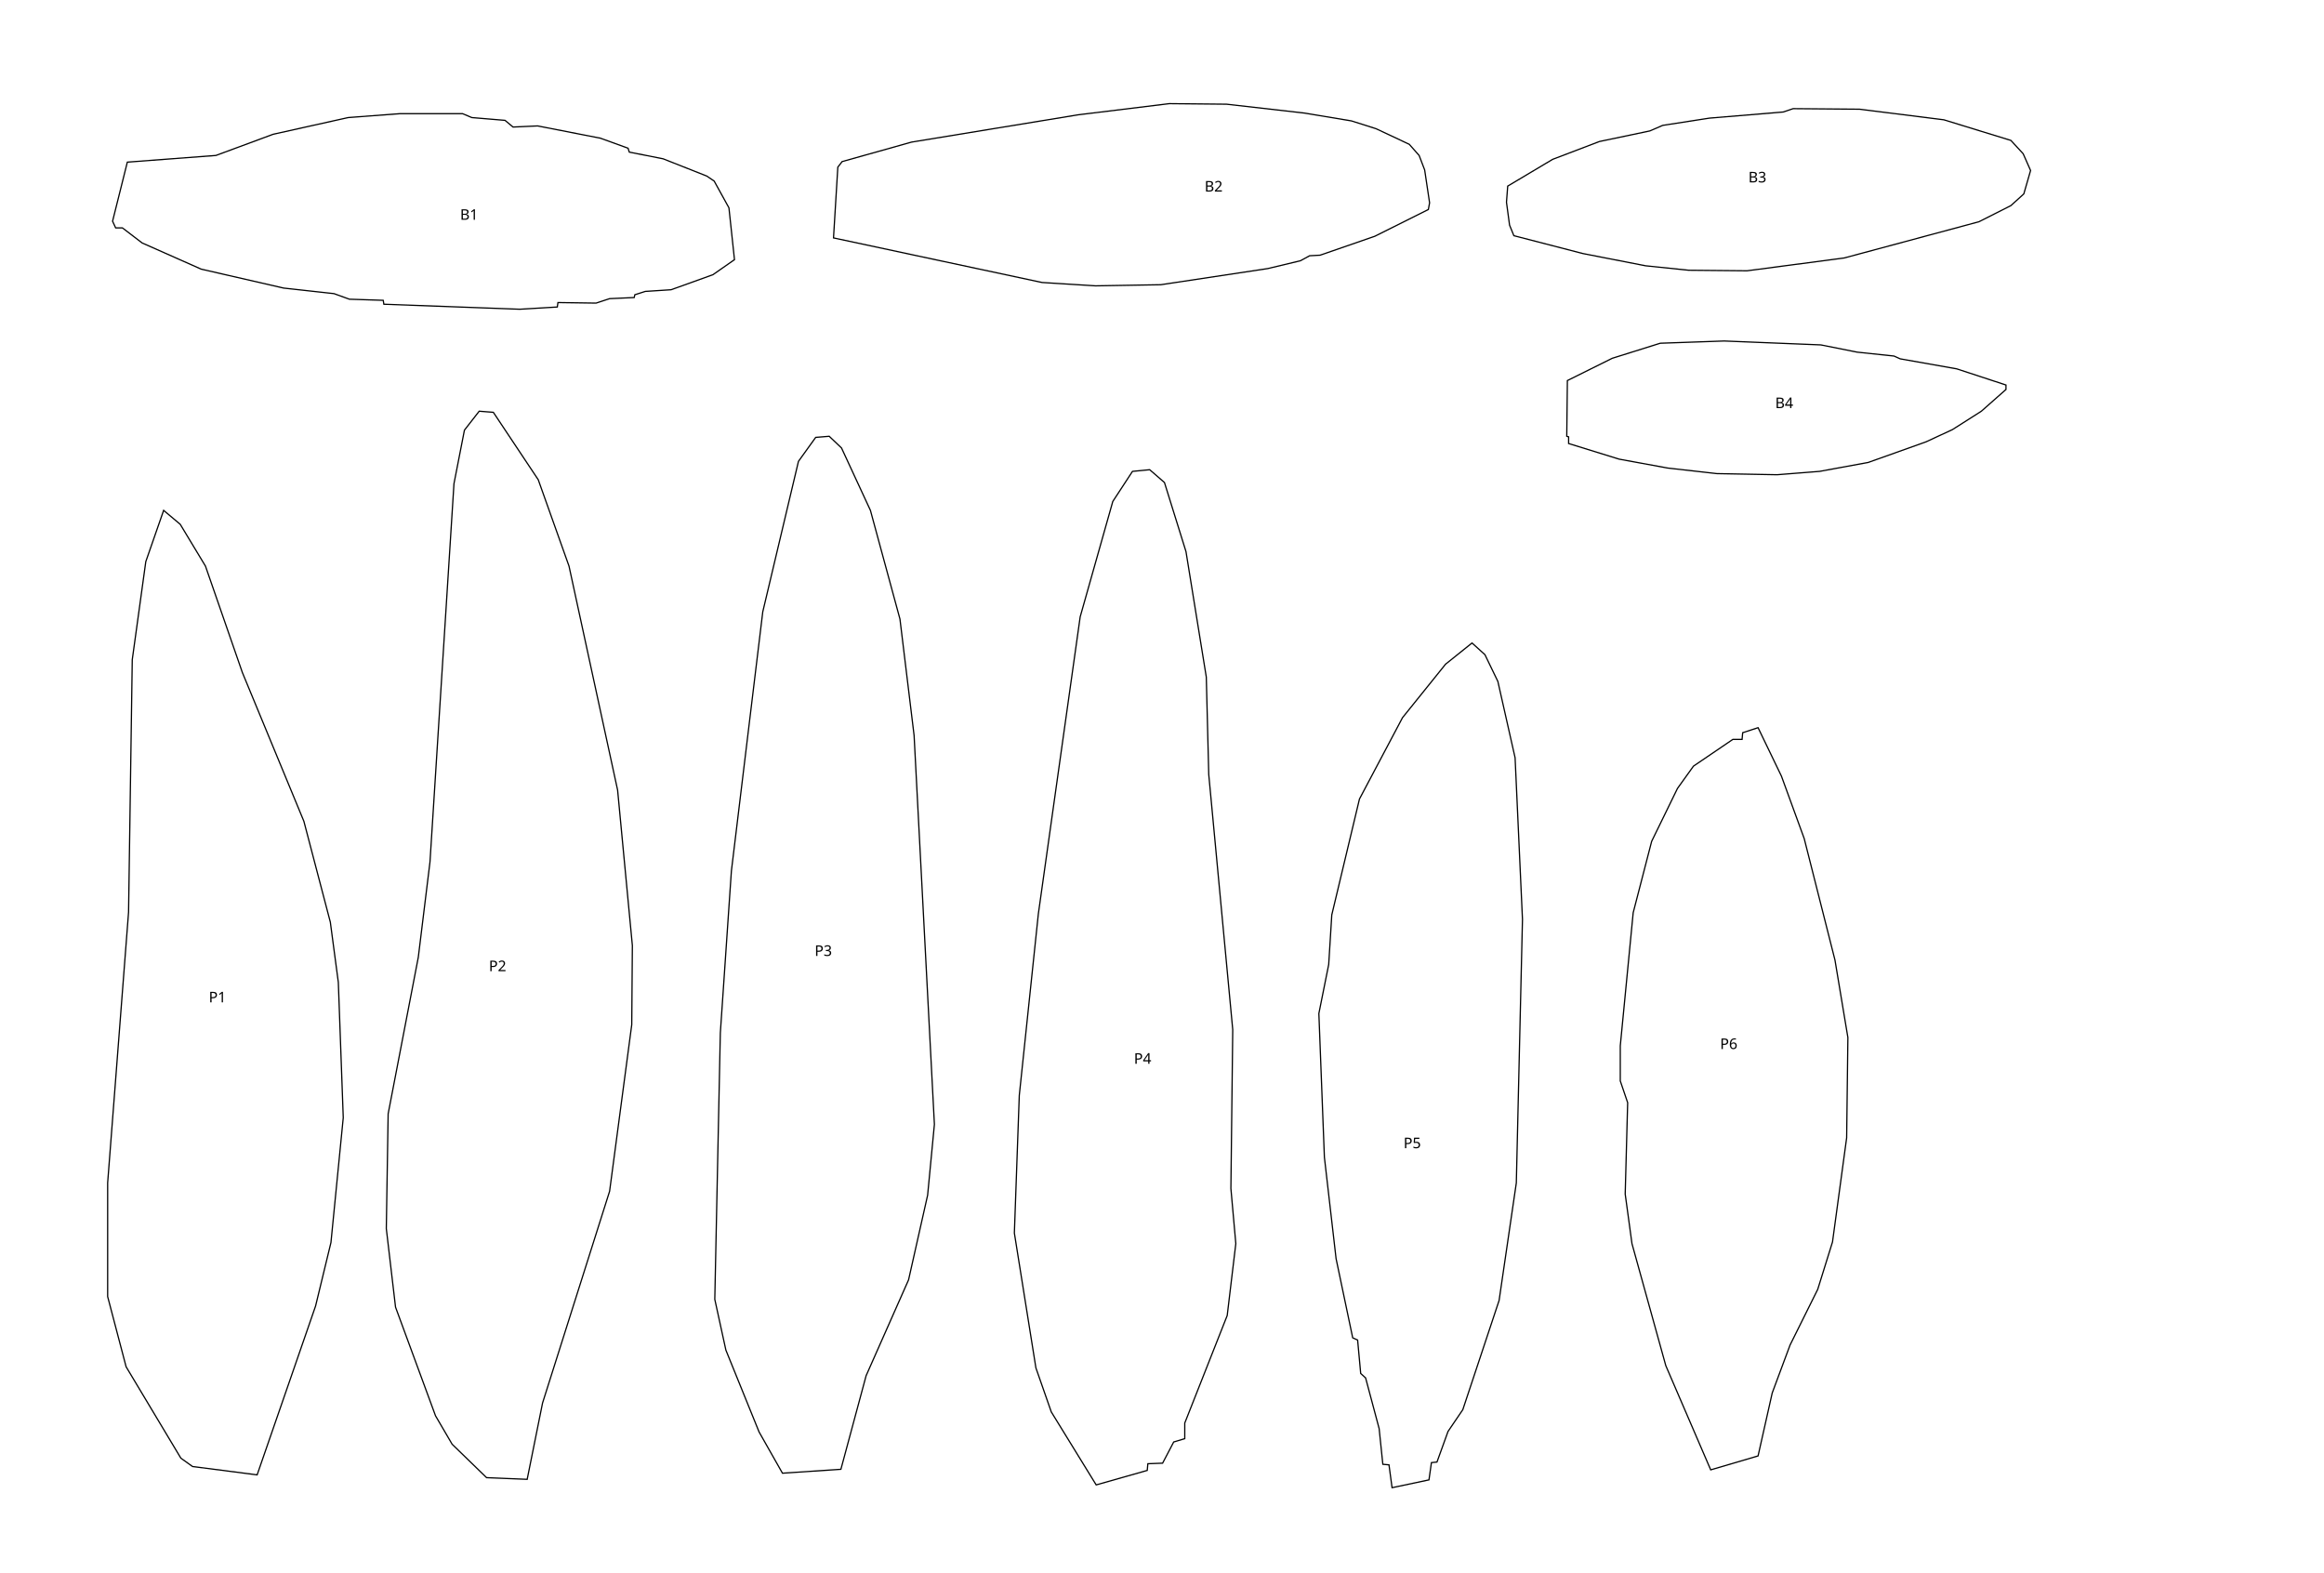
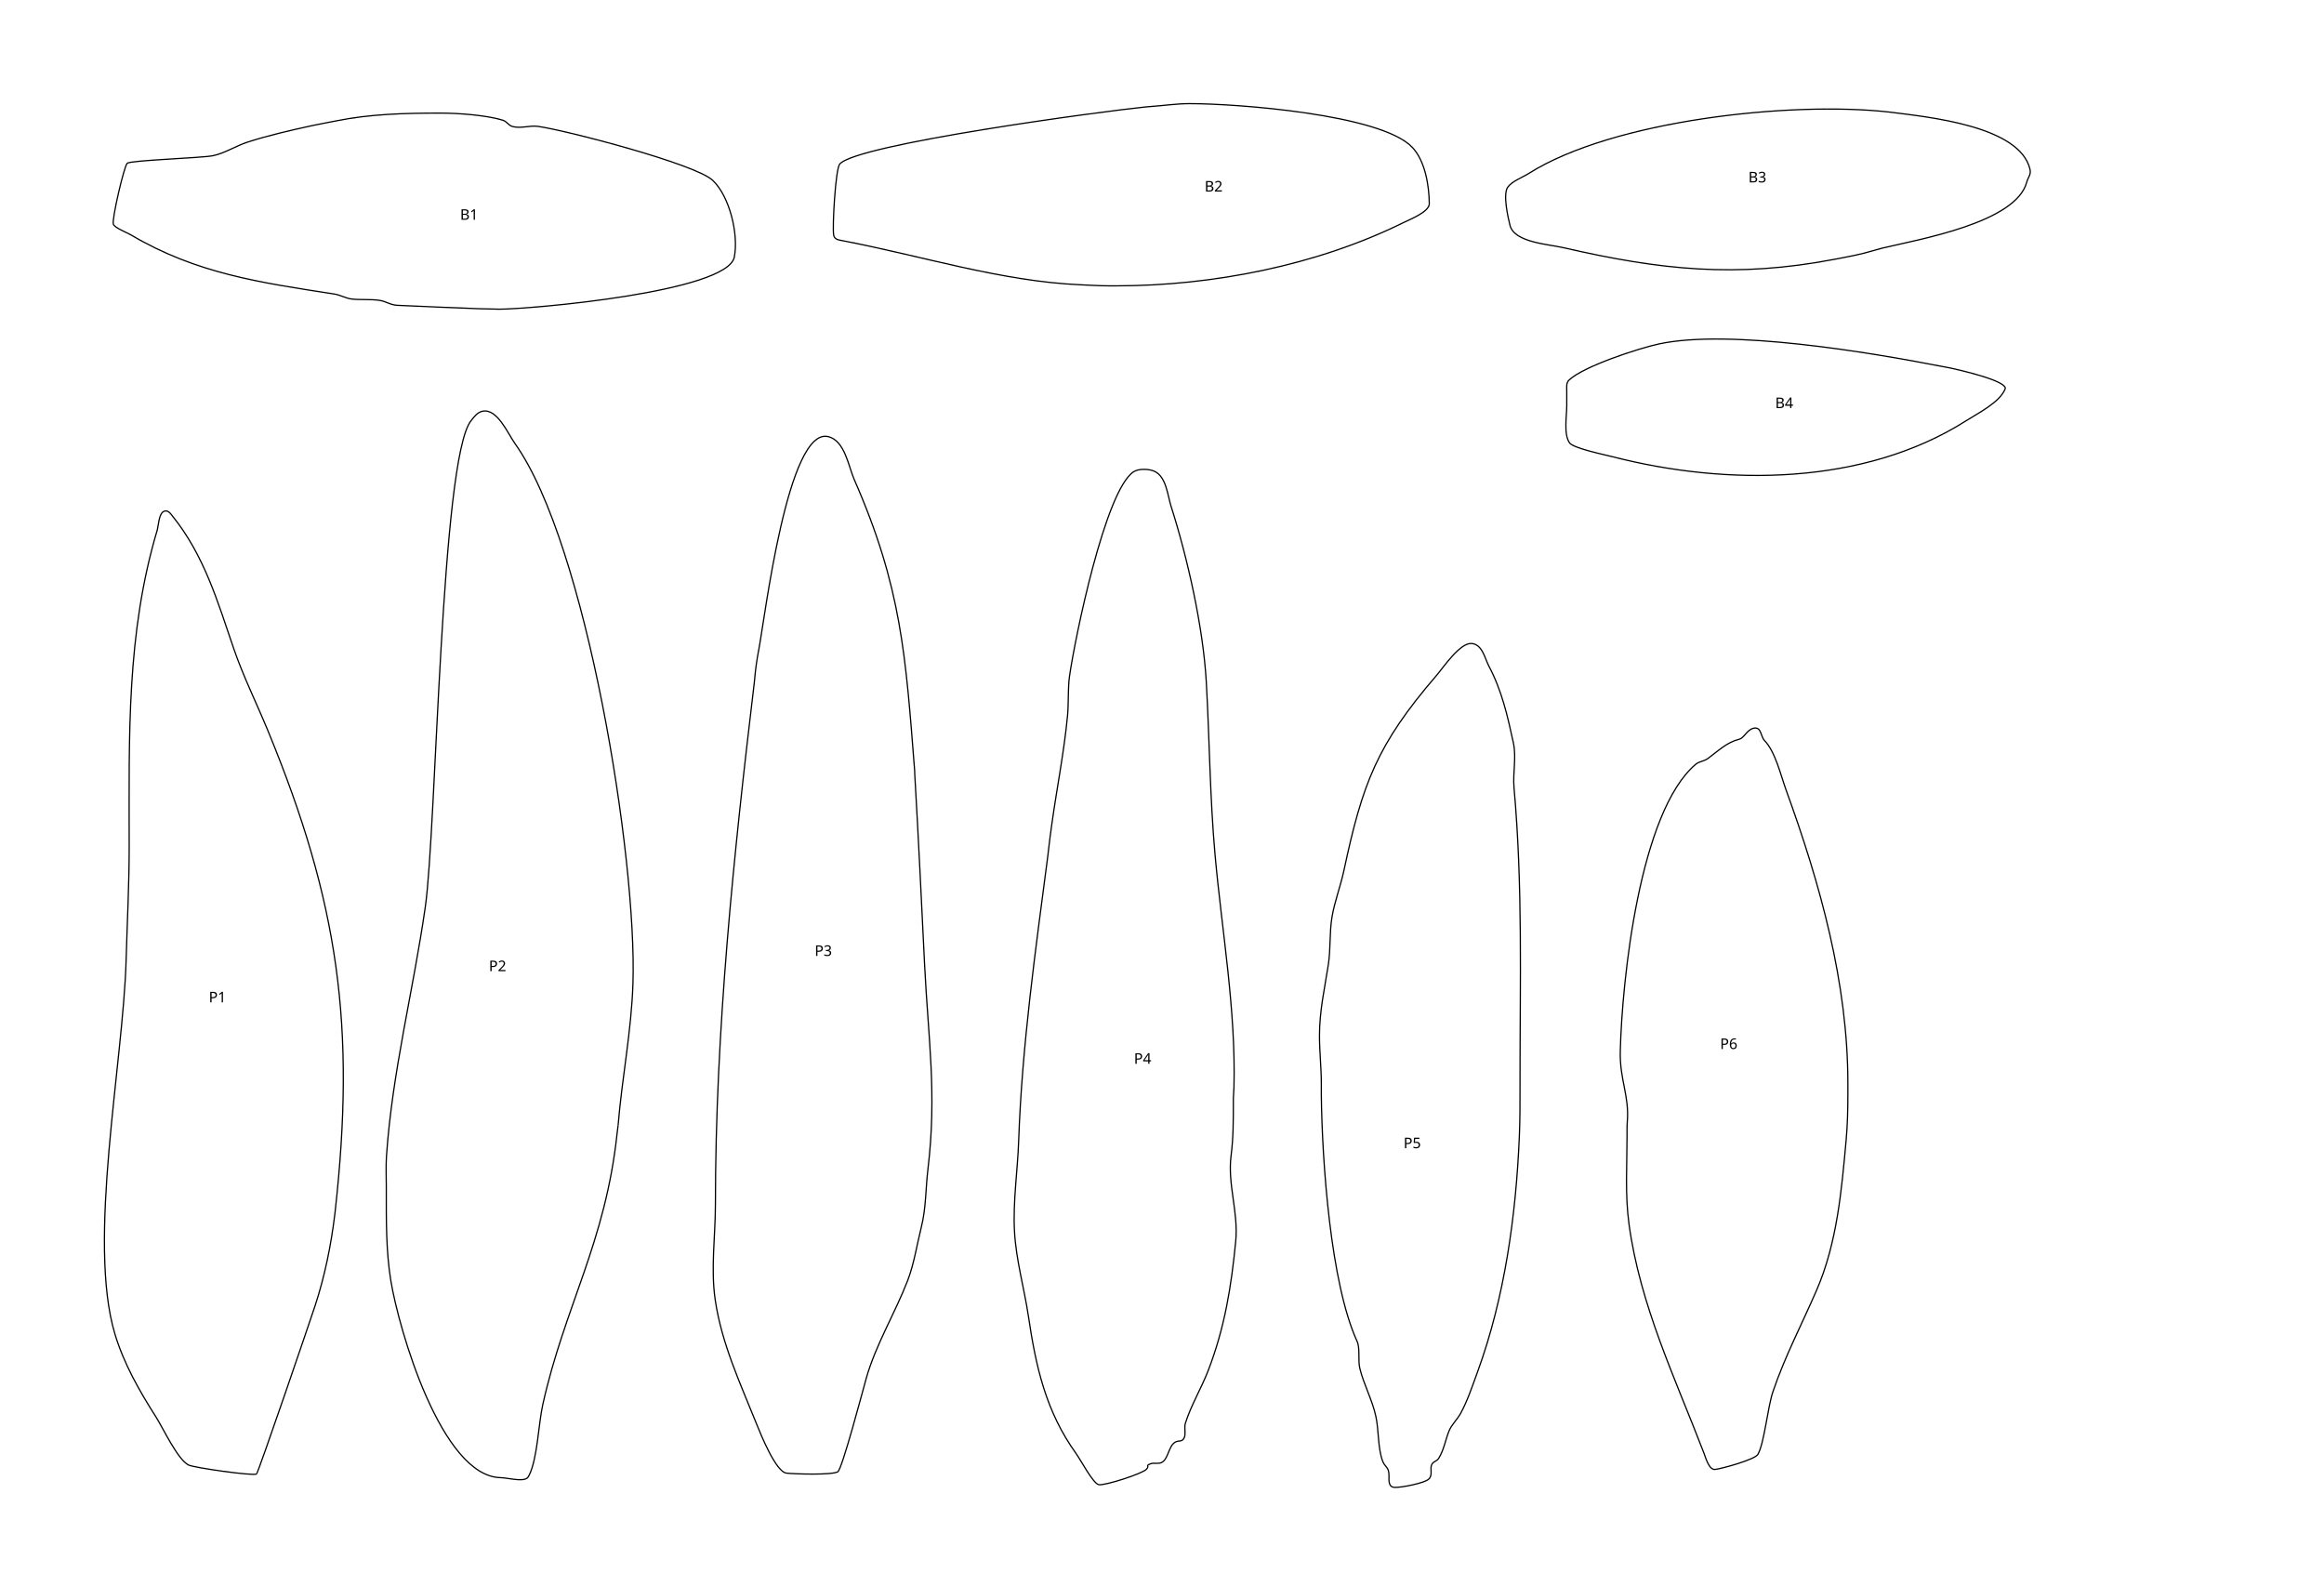
<svg xmlns="http://www.w3.org/2000/svg" width="945.10mm" height="639.39mm" viewBox="0 0 945.104 639.394">
-   <g fill="none" stroke="#000" stroke-width="0.5">
-     <path id="P2" d="M 194.875,167.212 L 188.871,174.916 L 184.618,196.667 L 174.862,350.511 L 170.109,389.256 L 157.851,452.923 L 157.100,499.598 L 160.853,531.545 L 177.113,575.727 L 183.868,587.282 L 197.876,600.877 L 214.387,601.556 L 220.641,570.516 L 247.908,484.417 L 256.914,416.671 L 257.164,384.498 L 251.161,321.283 L 231.398,230.200 L 218.890,195.081 L 200.628,167.665 Z" />
-     <path id="P3" d="M 337.215,177.408 L 331.712,177.861 L 324.708,187.604 L 310.198,248.779 L 297.440,354.137 L 292.937,420.070 L 290.686,528.373 L 295.189,548.991 L 308.697,582.297 L 318.203,599.064 L 341.969,597.478 L 352.225,559.413 L 369.486,520.442 L 377.241,486.003 L 379.993,457.228 L 371.738,299.079 L 365.984,251.725 L 353.976,207.543 L 342.219,182.166 Z" />
-     <path id="P4" d="M 467.549,191.003 L 460.544,191.682 L 452.539,203.917 L 439.281,250.818 L 422.270,371.583 L 414.515,445.446 L 412.514,501.410 L 421.269,556.241 L 427.523,574.141 L 445.785,603.822 L 466.548,597.931 L 466.798,595.212 L 472.802,594.986 L 477.305,586.376 L 481.808,585.016 L 481.808,578.672 L 499.069,534.943 L 502.571,505.715 L 500.570,483.284 L 501.320,418.710 L 491.564,314.939 L 490.563,275.288 L 482.308,224.309 L 473.553,196.214 Z" />
-     <path id="P1" d="M 66.543,207.543 L 59.288,228.387 L 53.784,268.265 L 52.283,370.903 L 43.778,481.018 L 43.778,527.240 L 51.283,555.788 L 73.547,592.946 L 78.300,596.345 L 104.567,599.744 L 128.332,531.091 L 134.586,505.262 L 139.589,454.509 L 137.588,399.451 L 134.336,374.981 L 123.579,333.971 L 98.563,273.476 L 83.553,230.200 L 73.297,213.207 Z" />
-     <path id="P5" d="M 598.633,261.467 L 587.876,270.077 L 570.364,291.828 L 552.853,324.908 L 541.596,372.036 L 540.345,392.201 L 536.343,412.140 L 538.594,470.596 L 543.347,511.833 L 550.102,544.006 L 552.103,544.913 L 553.354,558.507 L 555.355,560.320 L 560.858,580.938 L 562.359,595.439 L 564.861,595.665 L 566.112,604.955 L 581.121,601.783 L 582.122,594.759 L 584.373,594.532 L 588.876,582.071 L 594.880,573.234 L 609.640,528.826 L 616.644,481.018 L 619.146,373.849 L 616.144,308.142 L 609.139,277.101 L 603.886,266.225 Z" />
-     <path id="P6" d="M 714.957,295.907 L 708.703,297.946 L 708.453,300.665 L 704.700,300.665 L 688.690,311.540 L 682.186,320.603 L 671.679,342.128 L 664.174,371.130 L 658.921,425.281 L 658.921,439.555 L 661.923,448.392 L 660.922,485.550 L 663.674,505.715 L 677.433,555.335 L 695.695,597.705 L 714.957,592.040 L 720.711,566.437 L 727.965,546.952 L 739.222,524.294 L 745.226,505.035 L 750.980,462.666 L 751.480,421.882 L 746.227,390.388 L 733.719,340.995 L 724.463,315.619 Z" />
-     <path id="B1" d="M 45.779,89.950 L 47.030,92.669 L 49.782,92.669 L 57.787,98.787 L 81.802,109.436 L 115.324,117.139 L 135.837,119.405 L 142.091,121.671 L 155.850,122.124 L 156.100,123.710 L 211.385,125.749 L 226.645,124.843 L 226.895,123.030 L 242.405,123.257 L 247.908,121.444 L 257.915,120.991 L 258.165,119.858 L 262.418,118.499 L 272.924,117.819 L 289.935,111.701 L 298.691,105.584 L 296.439,84.512 L 290.436,73.637 L 287.434,71.598 L 269.672,64.574 L 255.914,61.855 L 255.413,60.269 L 244.156,56.191 L 218.640,51.206 L 208.633,51.659 L 205.381,48.940 L 191.873,47.807 L 188.120,46.221 L 162.604,46.221 L 141.590,47.807 L 111.071,54.605 L 87.806,63.214 L 51.783,65.933 Z" />
-     <path id="B2" d="M 581.372,82.473 L 579.370,69.105 L 577.119,63.214 L 573.116,58.683 L 559.608,52.339 L 549.601,49.167 L 530.589,45.995 L 498.819,42.370 L 475.554,42.143 L 438.530,46.674 L 370.737,57.777 L 342.469,65.707 L 340.718,67.972 L 338.967,96.747 L 423.771,114.873 L 445.535,116.233 L 472.052,115.780 L 515.579,109.209 L 528.838,106.037 L 532.590,103.998 L 536.843,103.771 L 559.107,96.068 L 580.871,85.192 Z" />
-     <path id="B3" d="M 825.778,69.332 L 822.776,62.535 L 817.773,57.097 L 790.505,48.714 L 756.233,44.409 L 729.216,44.182 L 725.213,45.542 L 695.194,48.034 L 676.182,50.979 L 670.929,53.245 L 650.416,57.550 L 631.403,64.800 L 613.142,75.676 L 612.642,82.247 L 613.892,91.536 L 615.643,95.841 L 643.661,103.092 L 669.178,108.076 L 686.689,109.889 L 710.454,110.115 L 749.979,104.904 L 804.764,90.177 L 817.773,83.606 L 823.026,78.848 Z" />
-     <path id="B4" d="M 637.157,177.408 L 637.908,177.635 L 637.908,180.354 L 658.421,186.698 L 678.183,190.323 L 698.196,192.589 L 722.712,193.042 L 739.973,191.682 L 759.736,188.057 L 783.251,179.674 L 794.007,174.689 L 805.765,167.212 L 815.771,158.376 L 815.771,156.563 L 795.759,149.993 L 772.744,145.914 L 770.242,144.781 L 755.233,143.195 L 740.473,140.250 L 701.198,138.664 L 675.181,139.570 L 655.669,145.688 L 637.407,154.751 Z" />
+   <g id="outlines" fill="none" stroke="#000" stroke-width="0.5">
+     <path id="P2" d="M 251.361,457.688 C 252.947,438.231 256.789,419.335 257.408,399.798 C 259.028,348.623 238.494,221.177 209.421,180.369 C 206.500,176.268 202.158,165.833 196.100,167.251 C 194.075,167.725 192.747,169.577 191.525,171.127 C 179.270,186.663 177.503,337.051 172.950,368.848 C 168.086,402.814 159.504,435.825 157.169,470.148 C 156.892,474.212 157.100,478.349 157.100,482.422 C 157.100,482.934 157.100,484.468 157.100,483.957 C 157.100,496.195 156.955,508.572 158.925,520.694 C 162.132,540.426 179.497,600.487 203.663,600.880 C 206.208,600.921 212.163,602.578 214.300,601.106 C 214.715,600.820 214.966,600.335 215.190,599.884 C 218.567,593.113 218.961,579.195 220.704,571.317 C 229.556,531.310 246.285,505.224 250.971,460.732 C 250.971,460.732 251.415,457.267 251.361,457.688 Z" />
+     <path id="P3" d="M 371.971,313.509 C 368.279,266.524 366.691,238.997 347.327,194.848 C 345.073,189.709 343.612,179.291 336.897,177.570 C 320.348,173.328 311.020,251.466 308.602,263.998 C 307.855,267.873 307.262,271.885 306.923,275.815 C 306.880,276.311 306.732,277.796 306.780,277.301 C 298.339,347.798 290.960,418.741 290.936,489.840 C 290.932,502.694 288.978,515.781 290.860,528.602 C 293.481,546.457 301.119,562.695 307.780,579.304 C 309.429,583.414 315.552,598.578 319.852,599.041 C 323.242,599.407 338.178,599.884 340.701,598.496 C 342.444,597.537 351.061,564.744 352.307,560.377 C 356.249,546.565 363.993,534.032 369.134,520.674 C 371.737,513.908 372.900,506.078 374.666,499.038 C 376.638,491.173 376.410,483.409 377.359,475.485 C 381.051,444.672 377.502,422.587 376.013,392.403 C 374.739,366.590 373.515,340.784 372.015,315.001 C 371.986,314.504 371.956,313.012 371.971,313.509 Z" />
+     <path id="P4" d="M 501.572,446.640 C 501.609,445.170 501.778,443.718 501.816,442.249 C 502.642,410.481 496.924,378.917 494.114,347.465 C 492.023,324.067 491.889,300.627 490.556,277.213 C 489.299,255.133 482.988,227.029 476.243,205.888 C 474.848,201.515 474.311,193.927 469.544,191.675 C 467.314,190.621 463.096,190.470 460.985,191.855 C 449.423,199.442 437.118,259.749 434.957,274.845 C 434.202,280.120 434.642,285.627 434.141,290.943 C 432.716,306.069 429.702,320.863 427.646,335.853 C 427.181,339.244 426.728,342.637 426.351,346.039 C 426.297,346.525 426.140,347.983 426.192,347.497 C 421.131,386.376 415.627,424.792 414.256,464.039 C 413.833,476.125 411.916,488.482 412.556,500.607 C 413.178,512.376 416.518,523.780 418.219,535.201 C 421.279,555.746 425.253,573.901 437.681,591.166 C 439.464,593.643 444.541,603.287 446.829,603.733 C 449.242,604.202 464.527,599.284 466.219,597.467 C 467.715,595.861 465.528,596.198 467.841,595.255 C 469.196,594.703 470.868,595.364 472.208,594.795 C 475.213,593.521 475.081,588.085 477.906,586.449 C 479.314,585.633 480.817,586.510 481.609,584.603 C 482.348,582.826 481.471,580.628 482.050,578.777 C 484.324,571.502 488.609,564.429 491.366,557.265 C 498.080,539.811 500.748,523.080 502.532,504.743 C 503.687,492.883 499.143,481.558 500.651,469.877 C 501.581,462.674 501.568,455.567 501.571,448.107 C 501.571,447.618 501.573,446.151 501.572,446.640 Z" />
+     <path id="P1" d="M 136.298,492.601 C 144.671,417.267 137.755,367.102 109.013,297.271 C 104.429,286.134 98.928,275.064 95.040,263.716 C 88.418,244.388 83.068,225.874 70.043,209.715 C 69.239,208.718 68.197,207.225 66.650,207.936 C 64.529,208.910 64.485,213.735 63.907,215.674 C 51.401,257.650 52.534,299.399 52.534,343.028 C 52.534,343.495 52.534,344.895 52.534,344.428 C 52.534,359.855 51.712,375.185 51.281,390.588 C 50.121,432.084 35.380,504.688 46.732,542.469 C 50.350,554.511 56.674,565.609 63.430,576.193 C 66.262,580.629 72.267,593.588 76.697,595.744 C 78.961,596.846 102.863,600.248 104.319,599.392 C 105.002,598.991 126.034,537.362 128.162,530.888 C 132.047,519.067 134.641,506.331 136.134,493.991 C 136.190,493.528 136.353,492.137 136.298,492.601 Z" />
+     <path id="P5" d="M 618.145,438.783 C 618.145,399.053 619.274,359.981 615.712,320.350 C 615.165,314.256 616.749,308.083 615.445,302.056 C 613.065,291.058 610.768,280.839 605.461,270.827 C 603.890,267.864 602.832,261.891 598.353,261.666 C 593.647,261.431 586.940,271.462 584.164,274.688 C 559.941,302.841 554.088,318.554 546.521,354.027 C 545.171,360.357 542.729,366.631 541.677,372.932 C 540.609,379.327 541.184,385.867 540.190,392.295 C 538.675,402.096 536.589,411.057 536.593,421.167 C 536.596,427.717 537.343,434.179 537.343,440.717 C 537.343,442.349 537.343,445.613 537.343,445.613 C 537.687,472.404 541.066,521.732 551.873,545.413 C 553.178,548.272 552.211,553.107 552.973,556.326 C 554.496,562.760 558.030,569.125 559.509,575.885 C 560.769,581.644 560.266,588.470 562.206,593.965 C 563.177,596.714 564.855,596.352 564.861,600.026 C 564.864,601.918 564.526,604.694 567.128,604.837 C 569.662,604.975 579.606,603.111 581.193,601.313 C 582.770,599.526 581.348,597.265 582.304,595.419 C 582.879,594.307 584.302,594.220 585.014,593.112 C 587.174,589.751 587.813,585.521 589.261,581.926 C 590.309,579.322 592.591,577.271 593.958,574.802 C 596.726,569.801 598.871,563.367 600.861,557.912 C 611.930,527.572 616.513,494.379 617.878,462.033 C 618.153,455.522 618.145,448.974 618.145,442.455 C 618.145,441.231 618.145,438.783 618.145,438.783 Z" />
+     <path id="P6" d="M 751.480,440.599 C 751.480,399.670 740.204,359.385 726.312,321.137 C 724.162,315.217 722.000,305.696 717.557,301.110 C 715.975,299.477 716.338,295.333 713.072,296.148 C 710.340,296.829 709.317,300.082 707.316,300.593 C 702.081,301.931 698.836,305.318 694.487,308.486 C 692.953,309.603 691.033,309.575 689.592,310.796 C 666.760,330.139 659.646,398.483 658.925,427.356 C 658.629,439.204 662.664,445.424 661.765,456.305 C 661.614,458.126 661.673,461.786 661.673,461.786 C 661.673,473.960 660.822,485.709 662.475,497.816 C 666.977,530.781 681.183,560.277 692.954,590.933 C 693.725,592.941 695.016,597.843 697.546,597.531 C 700.345,597.185 713.757,593.512 714.912,591.384 C 717.578,586.477 718.797,572.424 721.031,565.833 C 725.876,551.539 732.807,538.426 738.780,524.614 C 747.070,505.445 748.914,484.158 750.773,463.604 C 751.332,457.412 751.480,451.202 751.480,444.986 C 751.480,443.524 751.480,440.599 751.480,440.599 Z" />
+     <path id="B1" d="M 202.384,125.749 C 215.853,125.749 295.781,118.726 298.615,104.567 C 300.450,95.396 296.760,79.872 289.846,73.342 C 282.759,66.649 230.400,53.036 218.778,51.388 C 215.391,50.907 211.789,52.383 208.379,51.433 C 206.755,50.981 206.088,49.370 204.482,48.879 C 197.680,46.802 186.321,45.996 179.149,45.995 C 164.905,45.994 150.635,46.323 136.672,49.166 C 133.883,49.734 131.075,50.209 128.290,50.804 C 128.258,50.811 126.431,51.191 126.431,51.191 C 117.780,53.097 109.143,55.056 100.702,57.776 C 96.048,59.275 91.308,62.358 86.604,63.317 C 81.916,64.272 53.167,65.157 51.739,66.399 C 50.452,67.517 45.382,89.432 46.099,91.206 C 46.691,92.672 51.712,94.615 53.247,95.523 C 79.892,111.270 105.831,114.906 135.913,119.556 C 138.426,119.945 140.695,121.358 143.199,121.619 C 146.916,122.006 150.888,121.588 154.557,122.175 C 156.989,122.565 158.792,124.025 161.631,124.155 C 172.688,124.660 183.745,125.137 194.797,125.541 C 196.789,125.614 205.805,125.749 202.384,125.749 Z" />
+     <path id="B2" d="M 453.891,116.233 C 493.089,116.233 535.454,107.926 570.691,90.547 C 573.319,89.251 581.283,86.143 581.254,82.844 C 581.188,75.448 579.568,65.373 574.289,59.860 C 561.434,46.437 502.710,42.143 483.782,42.143 C 478.546,42.143 473.640,42.912 468.450,43.274 C 467.545,43.338 465.740,43.508 465.740,43.508 C 449.498,45.118 348.113,58.625 341.467,66.746 C 339.772,68.818 338.467,92.060 339.016,95.525 C 339.305,97.347 340.904,97.547 342.435,97.837 C 374.316,103.887 406.957,114.397 439.397,115.806 C 443.328,115.977 447.233,116.233 451.171,116.233 C 452.078,116.233 453.891,116.233 453.891,116.233 Z" />
+     <path id="B3" d="M 768.202,45.554 C 728.188,41.084 655.894,48.915 621.664,70.557 C 619.165,72.137 614.874,73.683 613.142,76.144 C 611.129,79.004 613.257,88.438 614.076,91.658 C 615.837,98.579 629.551,99.279 635.884,100.735 C 675.285,109.791 705.948,113.112 746.207,105.416 C 751.311,104.441 756.550,103.507 761.524,101.994 C 762.781,101.611 765.308,100.937 765.308,100.937 C 780.336,97.334 819.910,90.604 824.241,74.004 C 824.748,72.064 826.057,71.025 825.540,68.835 C 821.373,51.187 784.184,47.605 768.982,45.648 C 768.723,45.615 767.942,45.522 768.202,45.554 Z" />
+     <path id="B4" d="M 789.697,148.995 C 760.417,143.270 703.294,133.712 674.698,139.849 C 666.463,141.616 643.806,148.995 638.012,154.623 C 636.869,155.733 637.157,157.592 637.157,159.037 C 637.157,161.025 637.157,165.001 637.157,165.001 C 637.157,169.154 635.820,176.457 638.272,180.075 C 639.767,182.282 652.757,184.951 655.818,185.738 C 702.215,197.667 758.039,197.486 799.607,171.068 C 804.293,168.090 813.242,163.629 815.429,158.190 C 816.740,154.930 796.286,150.303 792.952,149.613 C 791.870,149.389 789.697,148.995 789.697,148.995 Z" />
  </g>
-   <g font-family="sans-serif" font-size="6" fill="#000">
+   <g id="labels" font-family="sans-serif" font-size="6" fill="#000">
    <text x="202.35" y="394.92" text-anchor="middle">P2</text>
    <text x="334.83" y="388.72" text-anchor="middle">P3</text>
    <text x="464.68" y="432.57" text-anchor="middle">P4</text>
    <text x="88.45" y="407.60" text-anchor="middle">P1</text>
    <text x="574.32" y="466.91" text-anchor="middle">P5</text>
    <text x="703.04" y="426.58" text-anchor="middle">P6</text>
    <text x="190.78" y="89.38" text-anchor="middle">B1</text>
    <text x="493.55" y="77.89" text-anchor="middle">B2</text>
    <text x="714.69" y="74.18" text-anchor="middle">B3</text>
    <text x="725.59" y="165.96" text-anchor="middle">B4</text>
  </g>
</svg>
